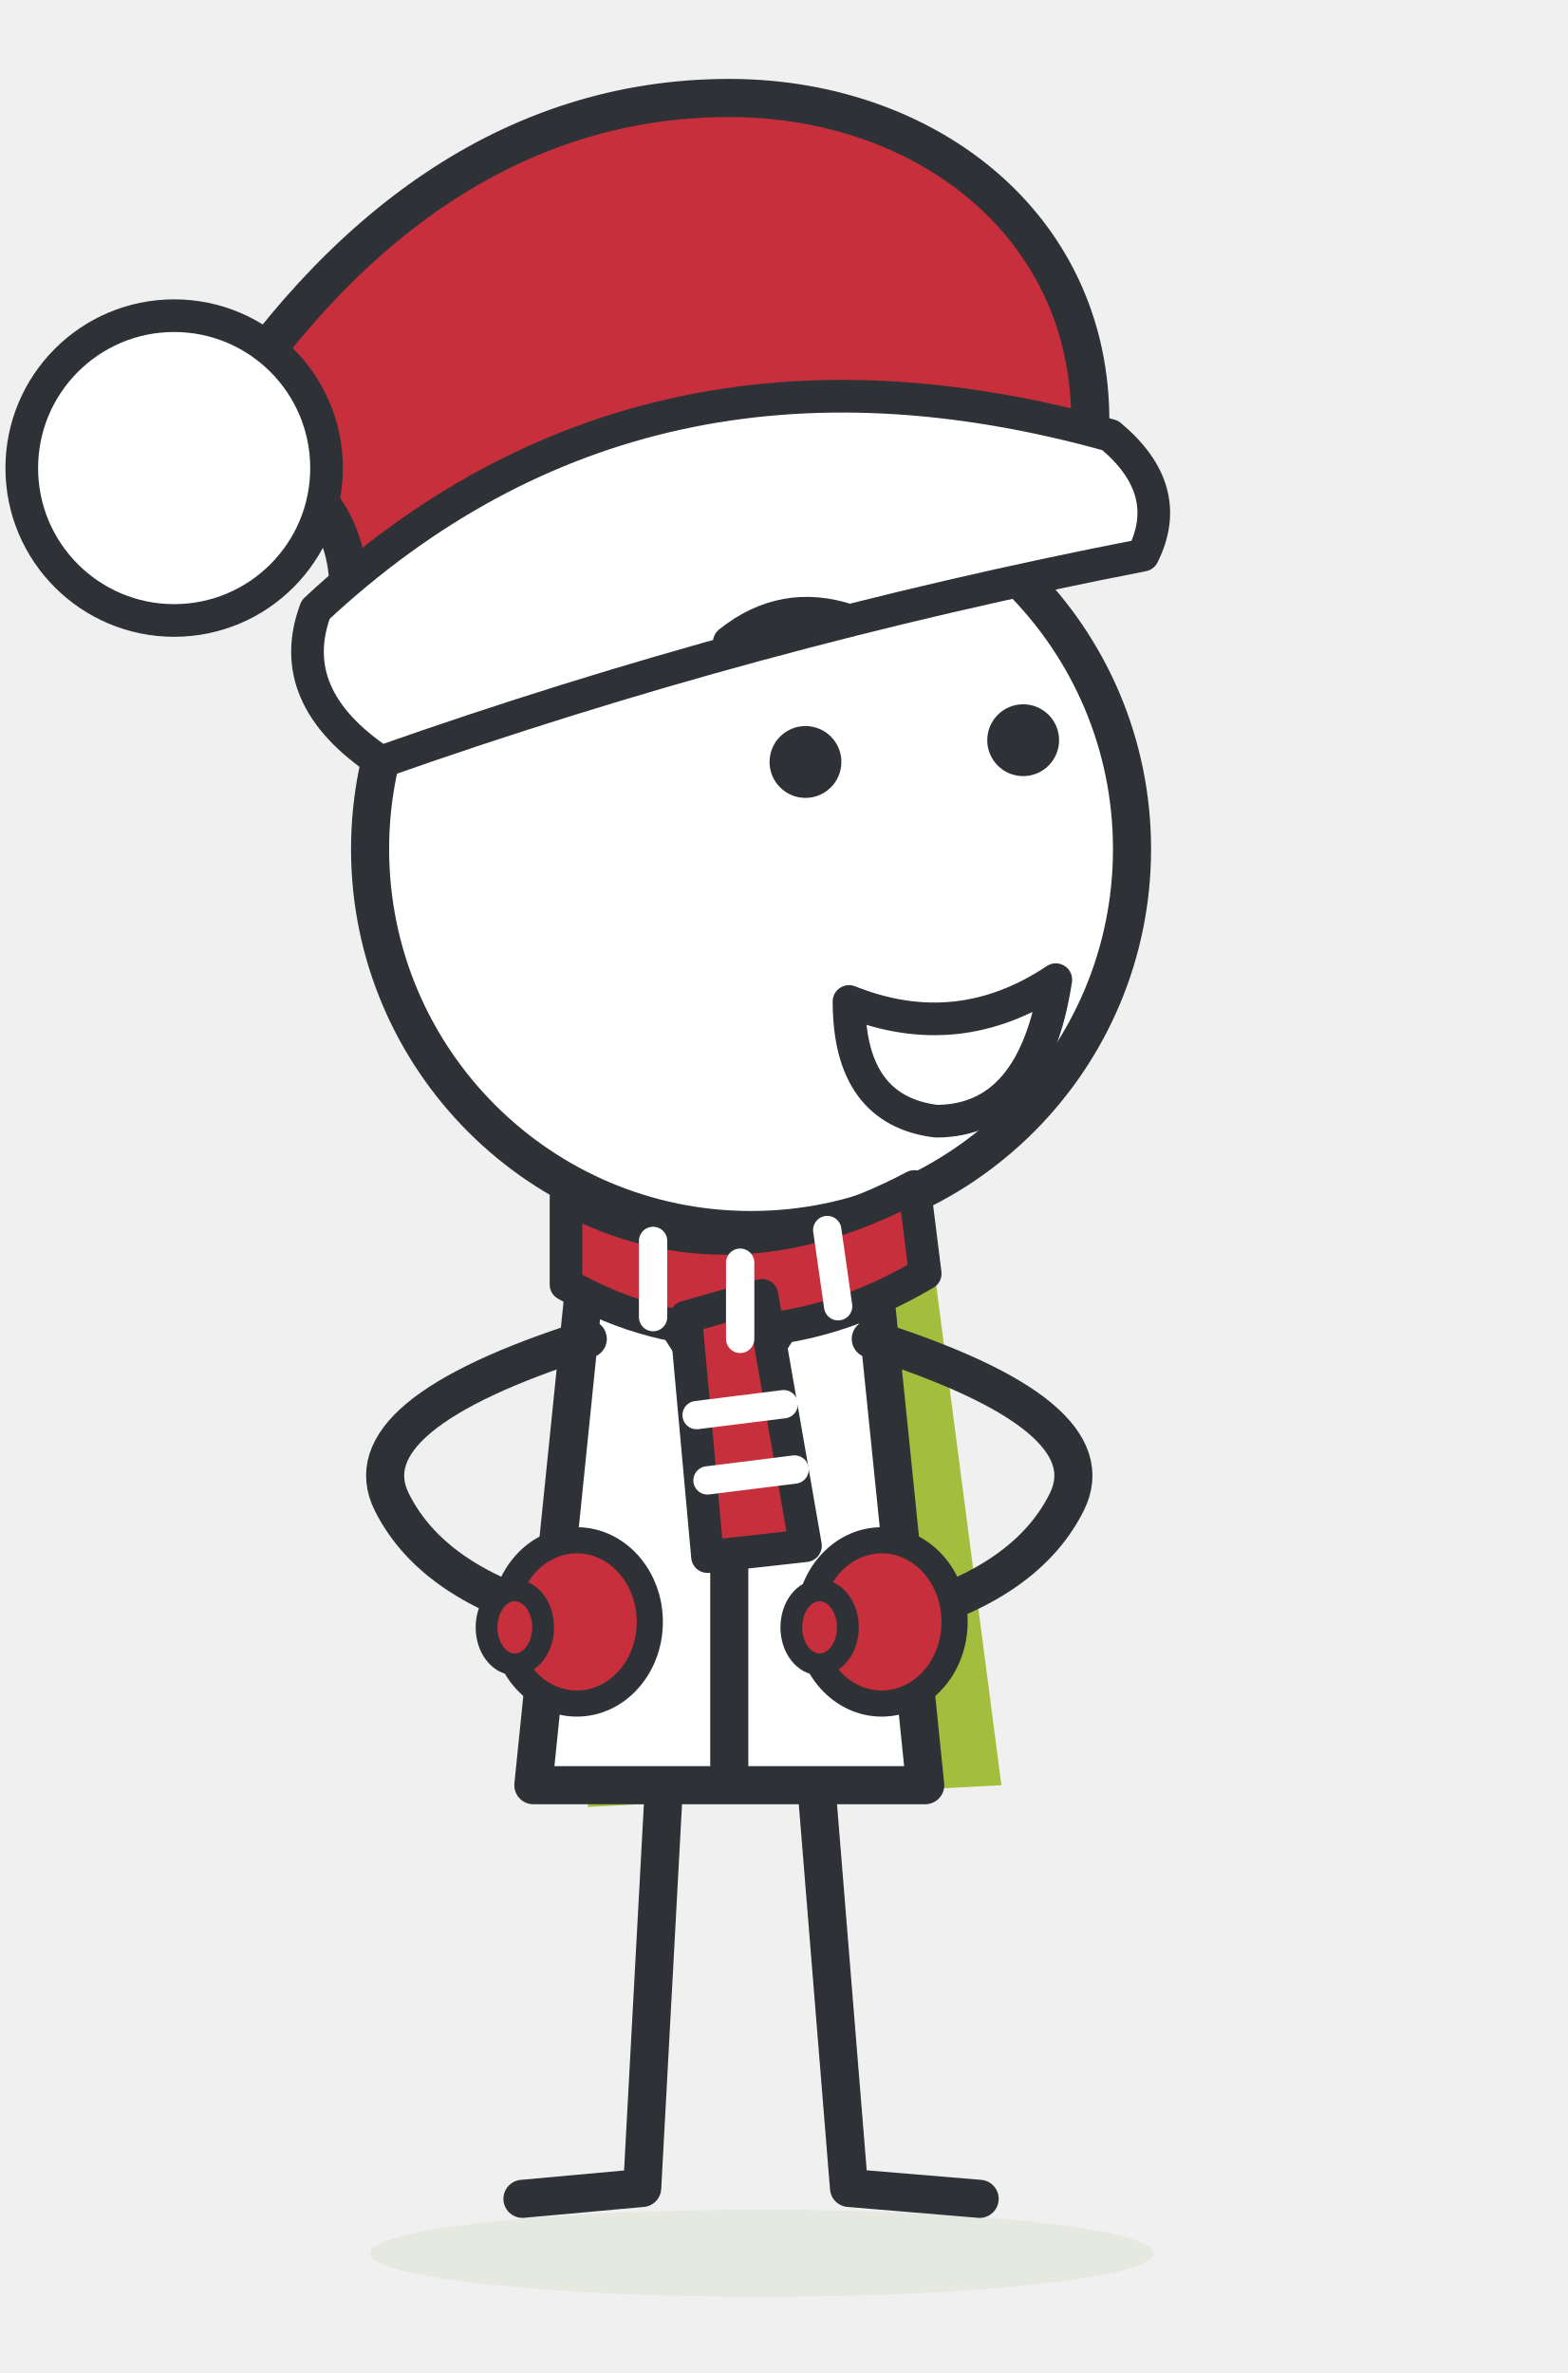
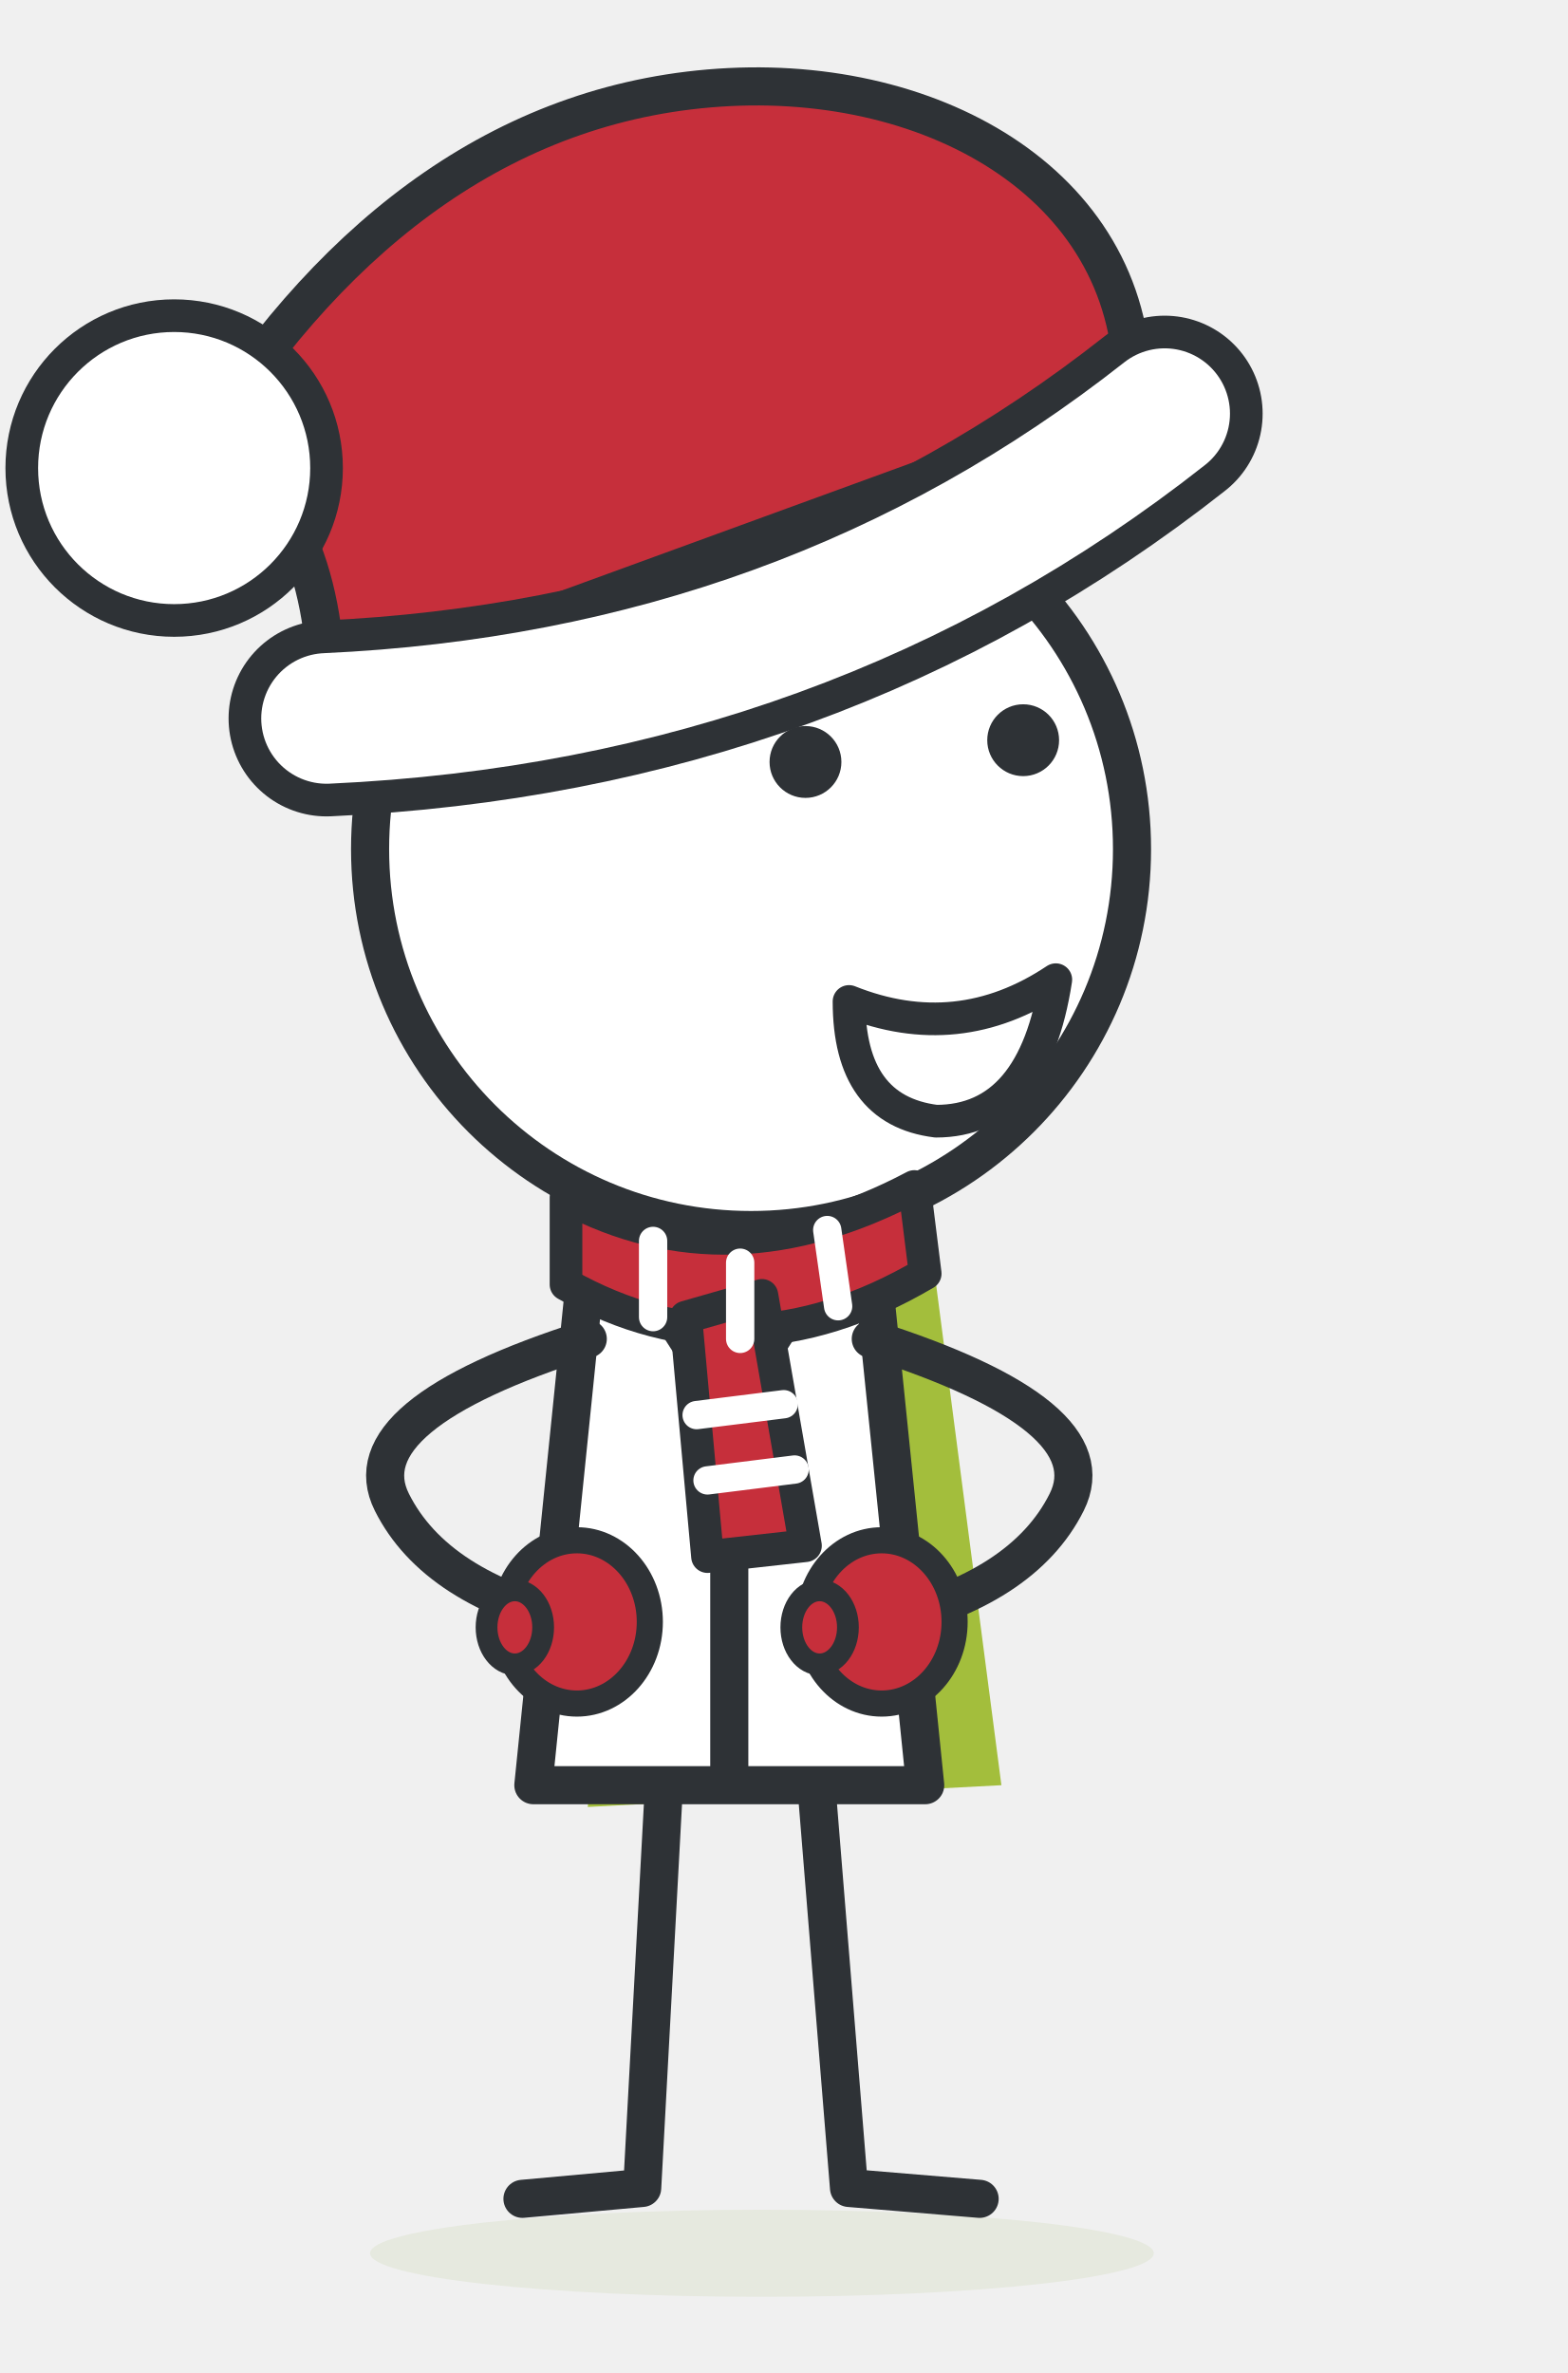
<svg xmlns="http://www.w3.org/2000/svg" aria-hidden="true" focusable="false" viewBox="26 -6 144 218" fill="none" stroke="#2E3236" stroke-width="3.5" stroke-linecap="round" stroke-linejoin="round">
  <ellipse cx="96" cy="201" rx="36" ry="4" fill="#E6E9DF" stroke="none" />
  <path d="M84 114 L112 112 L118 158 L80 160 Z" fill="#A3BE3C" stroke="none" />
  <path d="M87 158 L85 195 L74 196" />
  <path d="M101 158 L104 195 L116 196" />
  <path d="M80 109 L75 158 L111 158 L106 109" fill="#FFFFFF" />
  <path d="M84 109 L93 123 L102 109" />
  <path d="M93 123 L93 157" />
  <circle cx="95" cy="72" r="35" fill="#FFFFFF" />
  <path d="M78 104 Q93 112 110 103 L111 111 Q94 121 78 112 Z" fill="#C62F3B" stroke-width="3" />
  <path d="M96 113 L100 136 L91 137 L89 115 Z" fill="#C62F3B" stroke-width="3" />
  <path d="M86 108 L86 115 M94 110 L94 117 M102 107 L103 114 M90 124 L98 123 M91 130 L99 129" stroke="#FFFFFF" stroke-width="2.6" />
-   <path d="M126 36 C128 16 112 3 93 3 C73 3 57 15 45 34 C53 36 58 41 58 48 Z" fill="#C62F3B" />
-   <path d="M55 50 Q85 22 128 34 Q134 39 131 45 Q95 52 61 64 Q52 58 55 50 Z" fill="#FFFFFF" stroke-width="3" />
+   <path d="M130 31 C131 12 113 1 93 2 C73 3 57 15 45 34 C52 38 56 46 56 58 Z" fill="#C62F3B" />
+   <path d="M56 60 Q100 58 133 32" stroke="#2E3236" stroke-width="18" stroke-linecap="round" fill="none" />
+   <path d="M56 60 Q100 58 133 32" stroke="#FFFFFF" stroke-width="12" stroke-linecap="round" fill="none" />
  <circle cx="42" cy="37" r="14" fill="#FFFFFF" stroke-width="3" />
  <circle cx="100" cy="64" r="3.3" fill="#2E3236" stroke="none" />
  <circle cx="120" cy="62" r="3.3" fill="#2E3236" stroke="none" />
  <path d="M104 86 Q114 90 123 84 Q121 97 112 97 Q104 96 104 86 Z" fill="#FFFFFF" stroke-width="3" />
-   <path d="M93 53 Q98 49 104 51" stroke-width="3" />
  <path d="M80 117 Q58 124 62 132 Q66 140 79 143" />
  <path d="M106 117 Q128 124 124 132 Q120 140 107 143" />
  <ellipse cx="79" cy="143" rx="6.7" ry="7.5" fill="#C62F3B" stroke="#2E3236" stroke-width="2.4" />
  <ellipse cx="73.3" cy="143.5" rx="2.6" ry="3.4" fill="#C62F3B" stroke="#2E3236" stroke-width="2" />
  <ellipse cx="107" cy="143" rx="6.7" ry="7.5" fill="#C62F3B" stroke="#2E3236" stroke-width="2.4" />
  <ellipse cx="101.3" cy="143.5" rx="2.6" ry="3.4" fill="#C62F3B" stroke="#2E3236" stroke-width="2" />
</svg>
